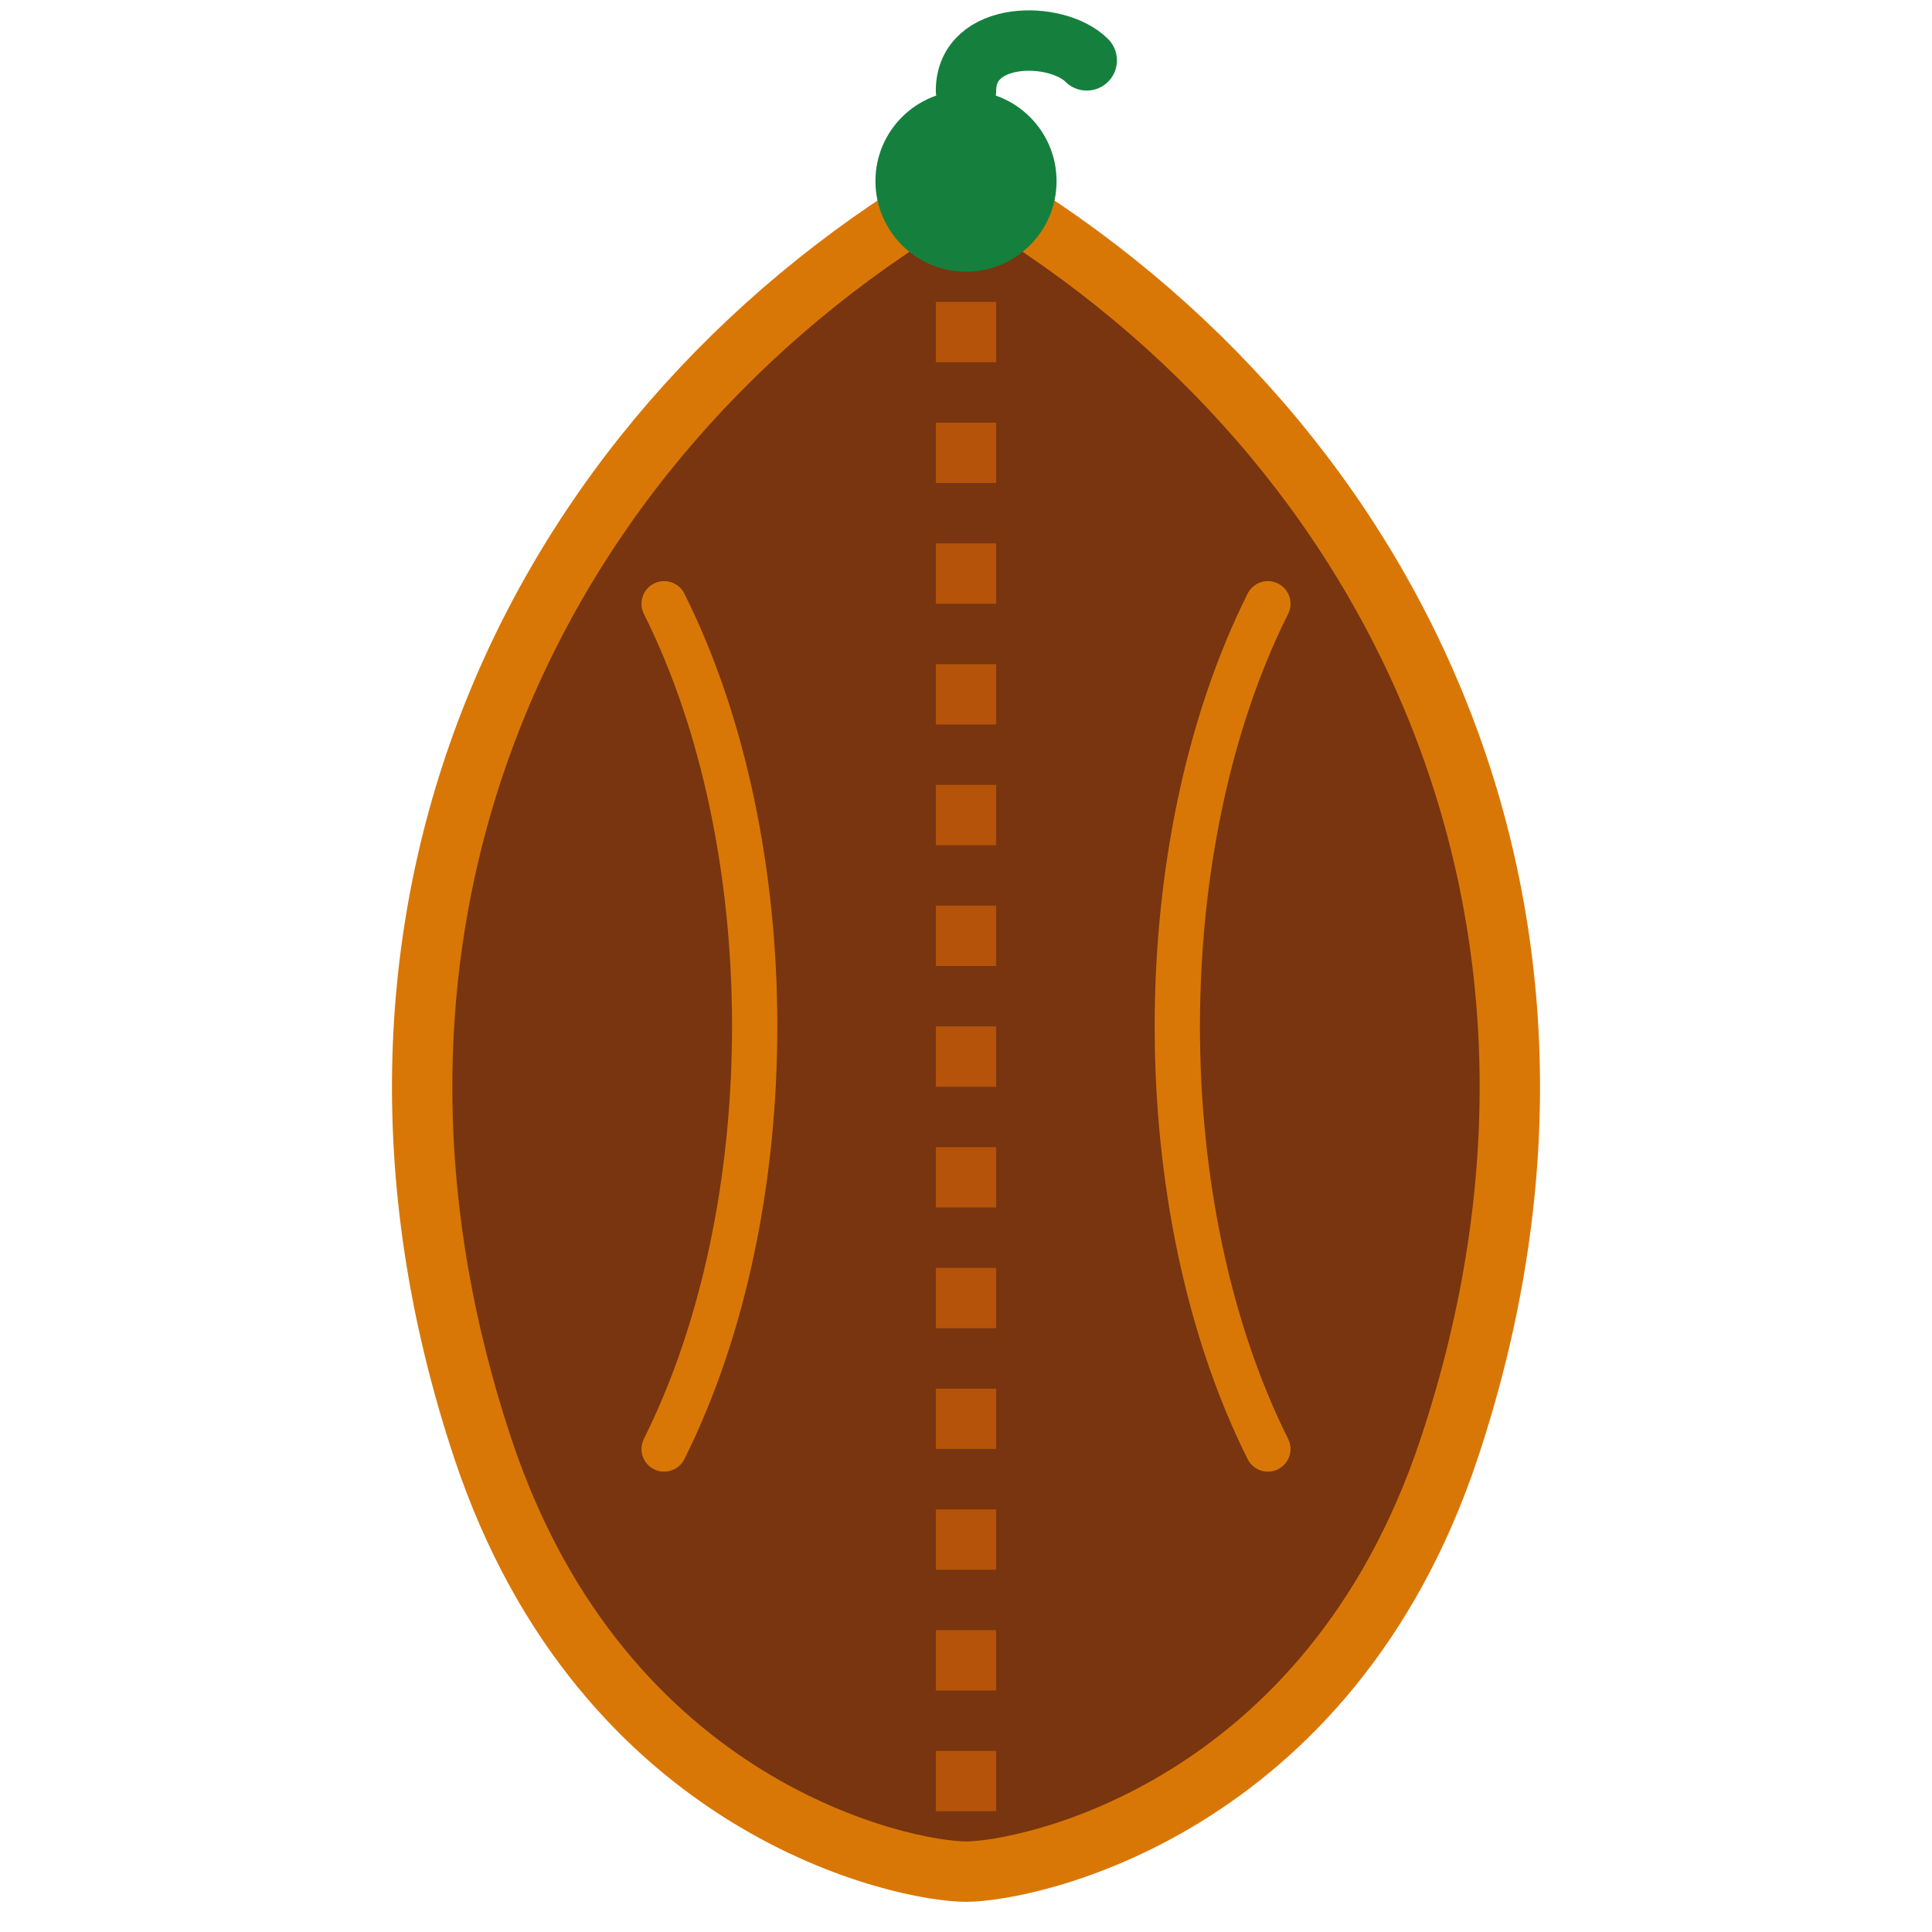
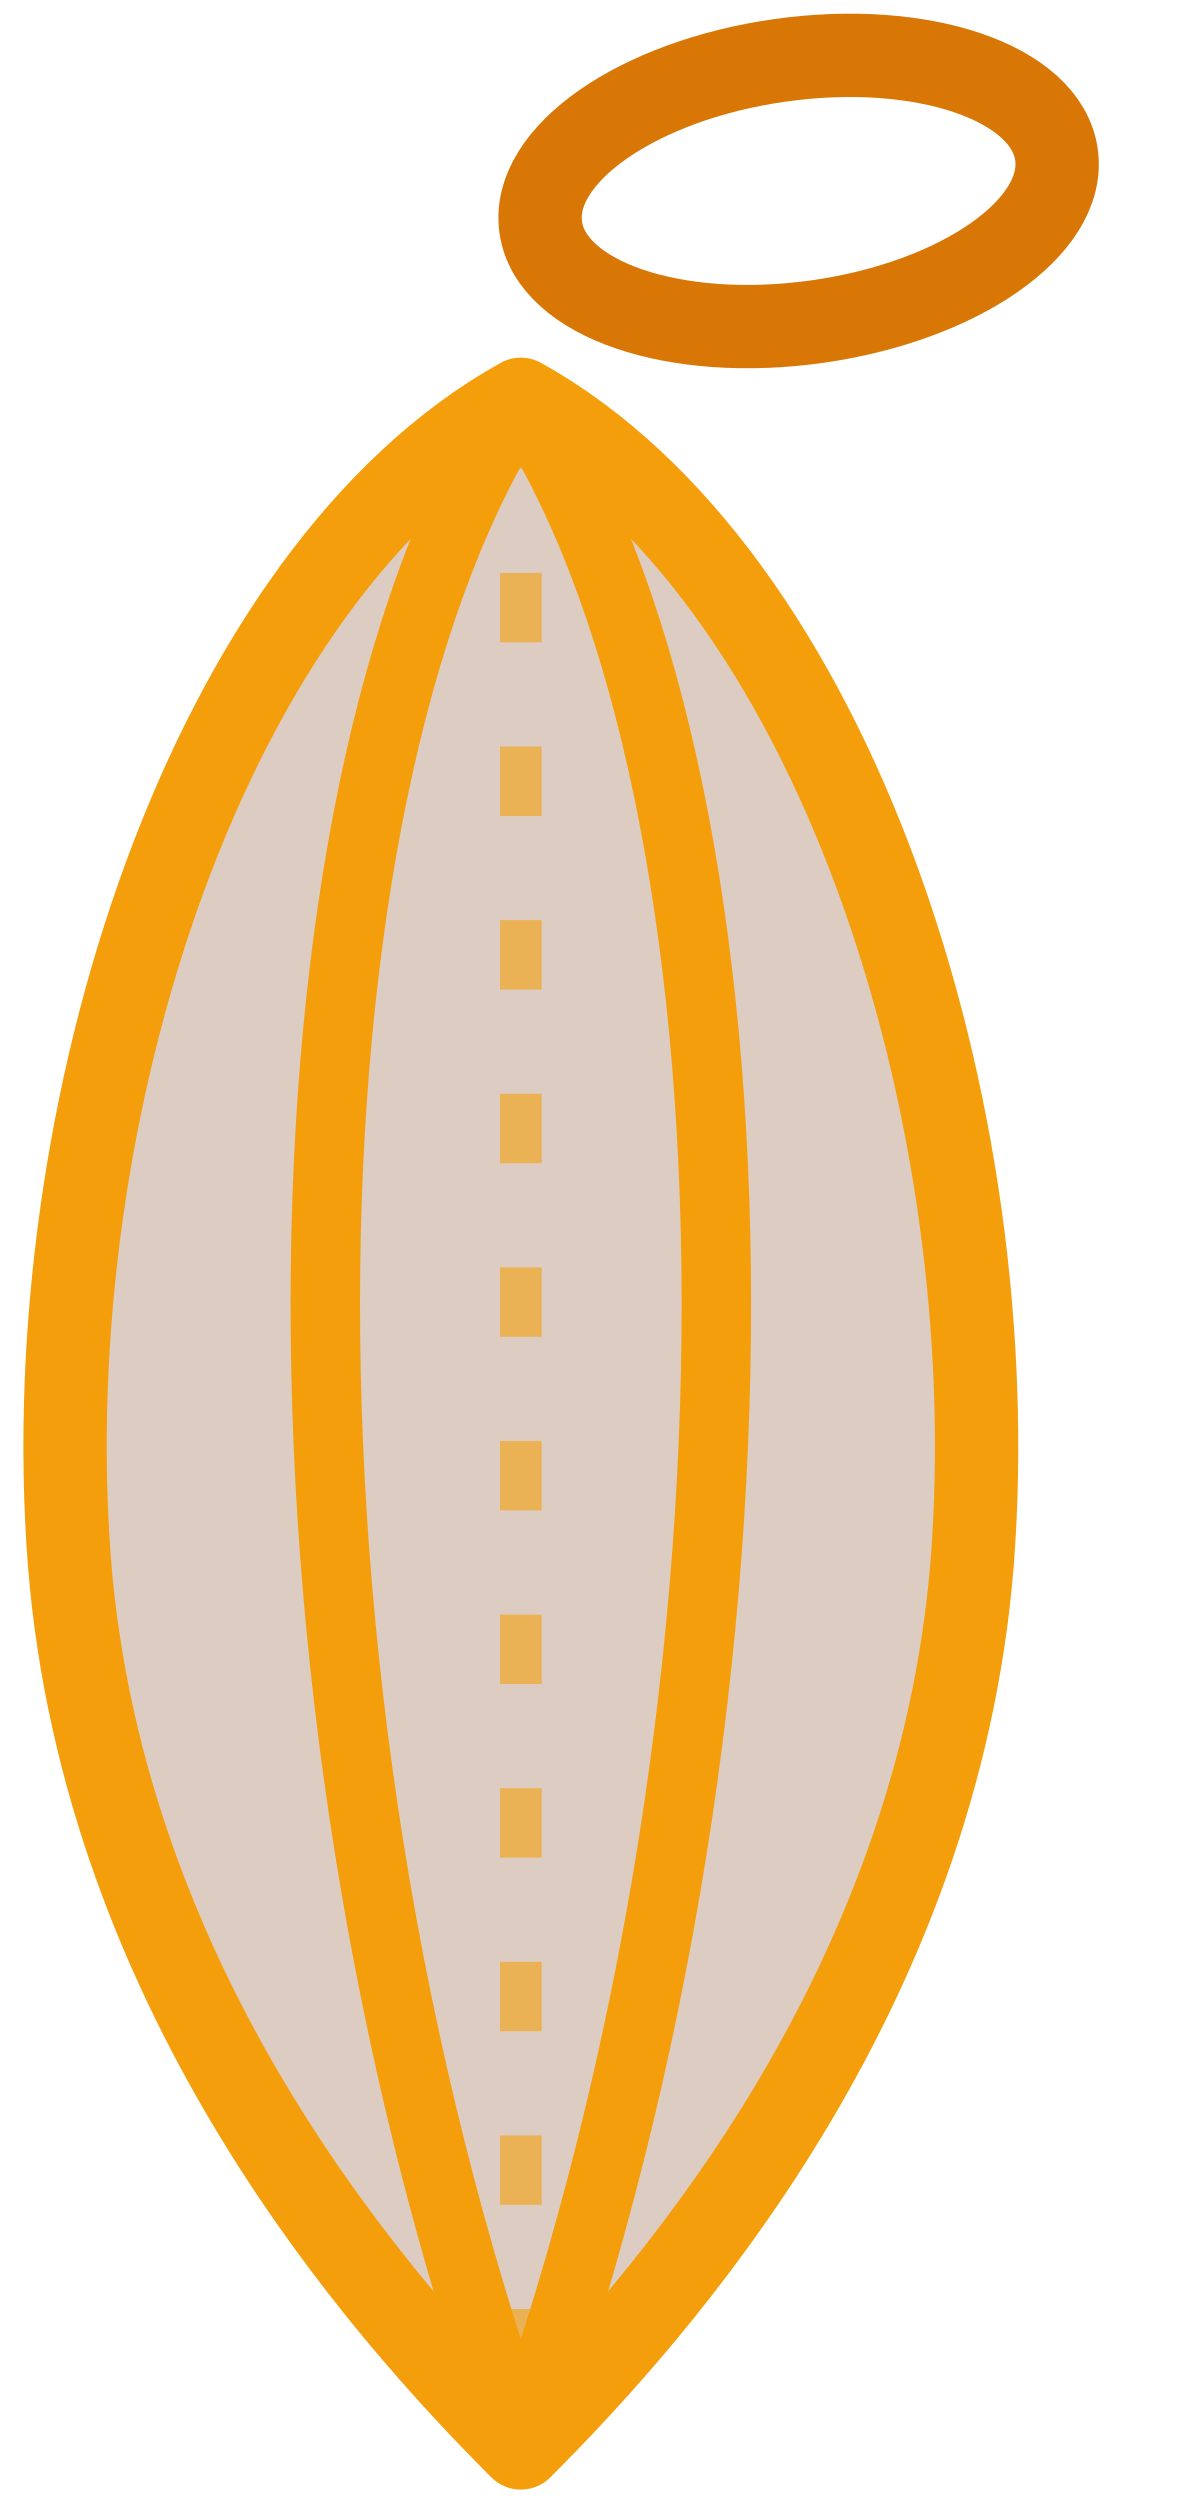
- <svg xmlns="http://www.w3.org/2000/svg" viewBox="0 0 64 64" fill="none">
-   <path d="M32 6C18 14 10 30 16 48C20 60 30 62 32 62C34 62 44 60 48 48C54 30 46 14 32 6Z" fill="#78350F" stroke="#D97706" stroke-width="2" />
-   <path d="M32 6V62" stroke="#B45309" stroke-width="2" stroke-dasharray="2 2" />
-   <path d="M22 20C26 28 26 40 22 48" stroke="#D97706" stroke-width="1.5" stroke-linecap="round" />
-   <path d="M42 20C38 28 38 40 42 48" stroke="#D97706" stroke-width="1.5" stroke-linecap="round" />
-   <circle cx="32" cy="6" r="3" fill="#15803D" />
-   <path d="M32 3C32 1 35 1 36 2" stroke="#15803D" stroke-width="2" stroke-linecap="round" />
+ <svg xmlns="http://www.w3.org/2000/svg" viewBox="0 0 34 72" fill="none">
+   <ellipse cx="23" cy="5.5" rx="7.5" ry="3.8" stroke="#D97706" stroke-width="2.4" fill="none" transform="rotate(-8 23 5.5)" />
+   <path d="M 15 11.5 C 6 16.5, 1 32, 2 45 C 3 57.5, 11 66.5, 15 70.5 C 19 66.5, 27 57.5, 28 45 C 29 32, 24 16.5, 15 11.5 Z" stroke="#F59E0B" stroke-width="2.4" stroke-linecap="round" stroke-linejoin="round" fill="#78350F" fill-opacity="0.25" />
+   <path d="M 15 11.5 C 8 22, 7 48, 15 70.5" stroke="#F59E0B" stroke-width="2" stroke-linecap="round" />
+   <path d="M 15 11.5 C 22 22, 23 48, 15 70.5" stroke="#F59E0B" stroke-width="2" stroke-linecap="round" />
+   <path d="M 15 11.5 V 70.5" stroke="#F59E0B" stroke-width="1.2" stroke-dasharray="2 3" opacity="0.6" />
</svg>
